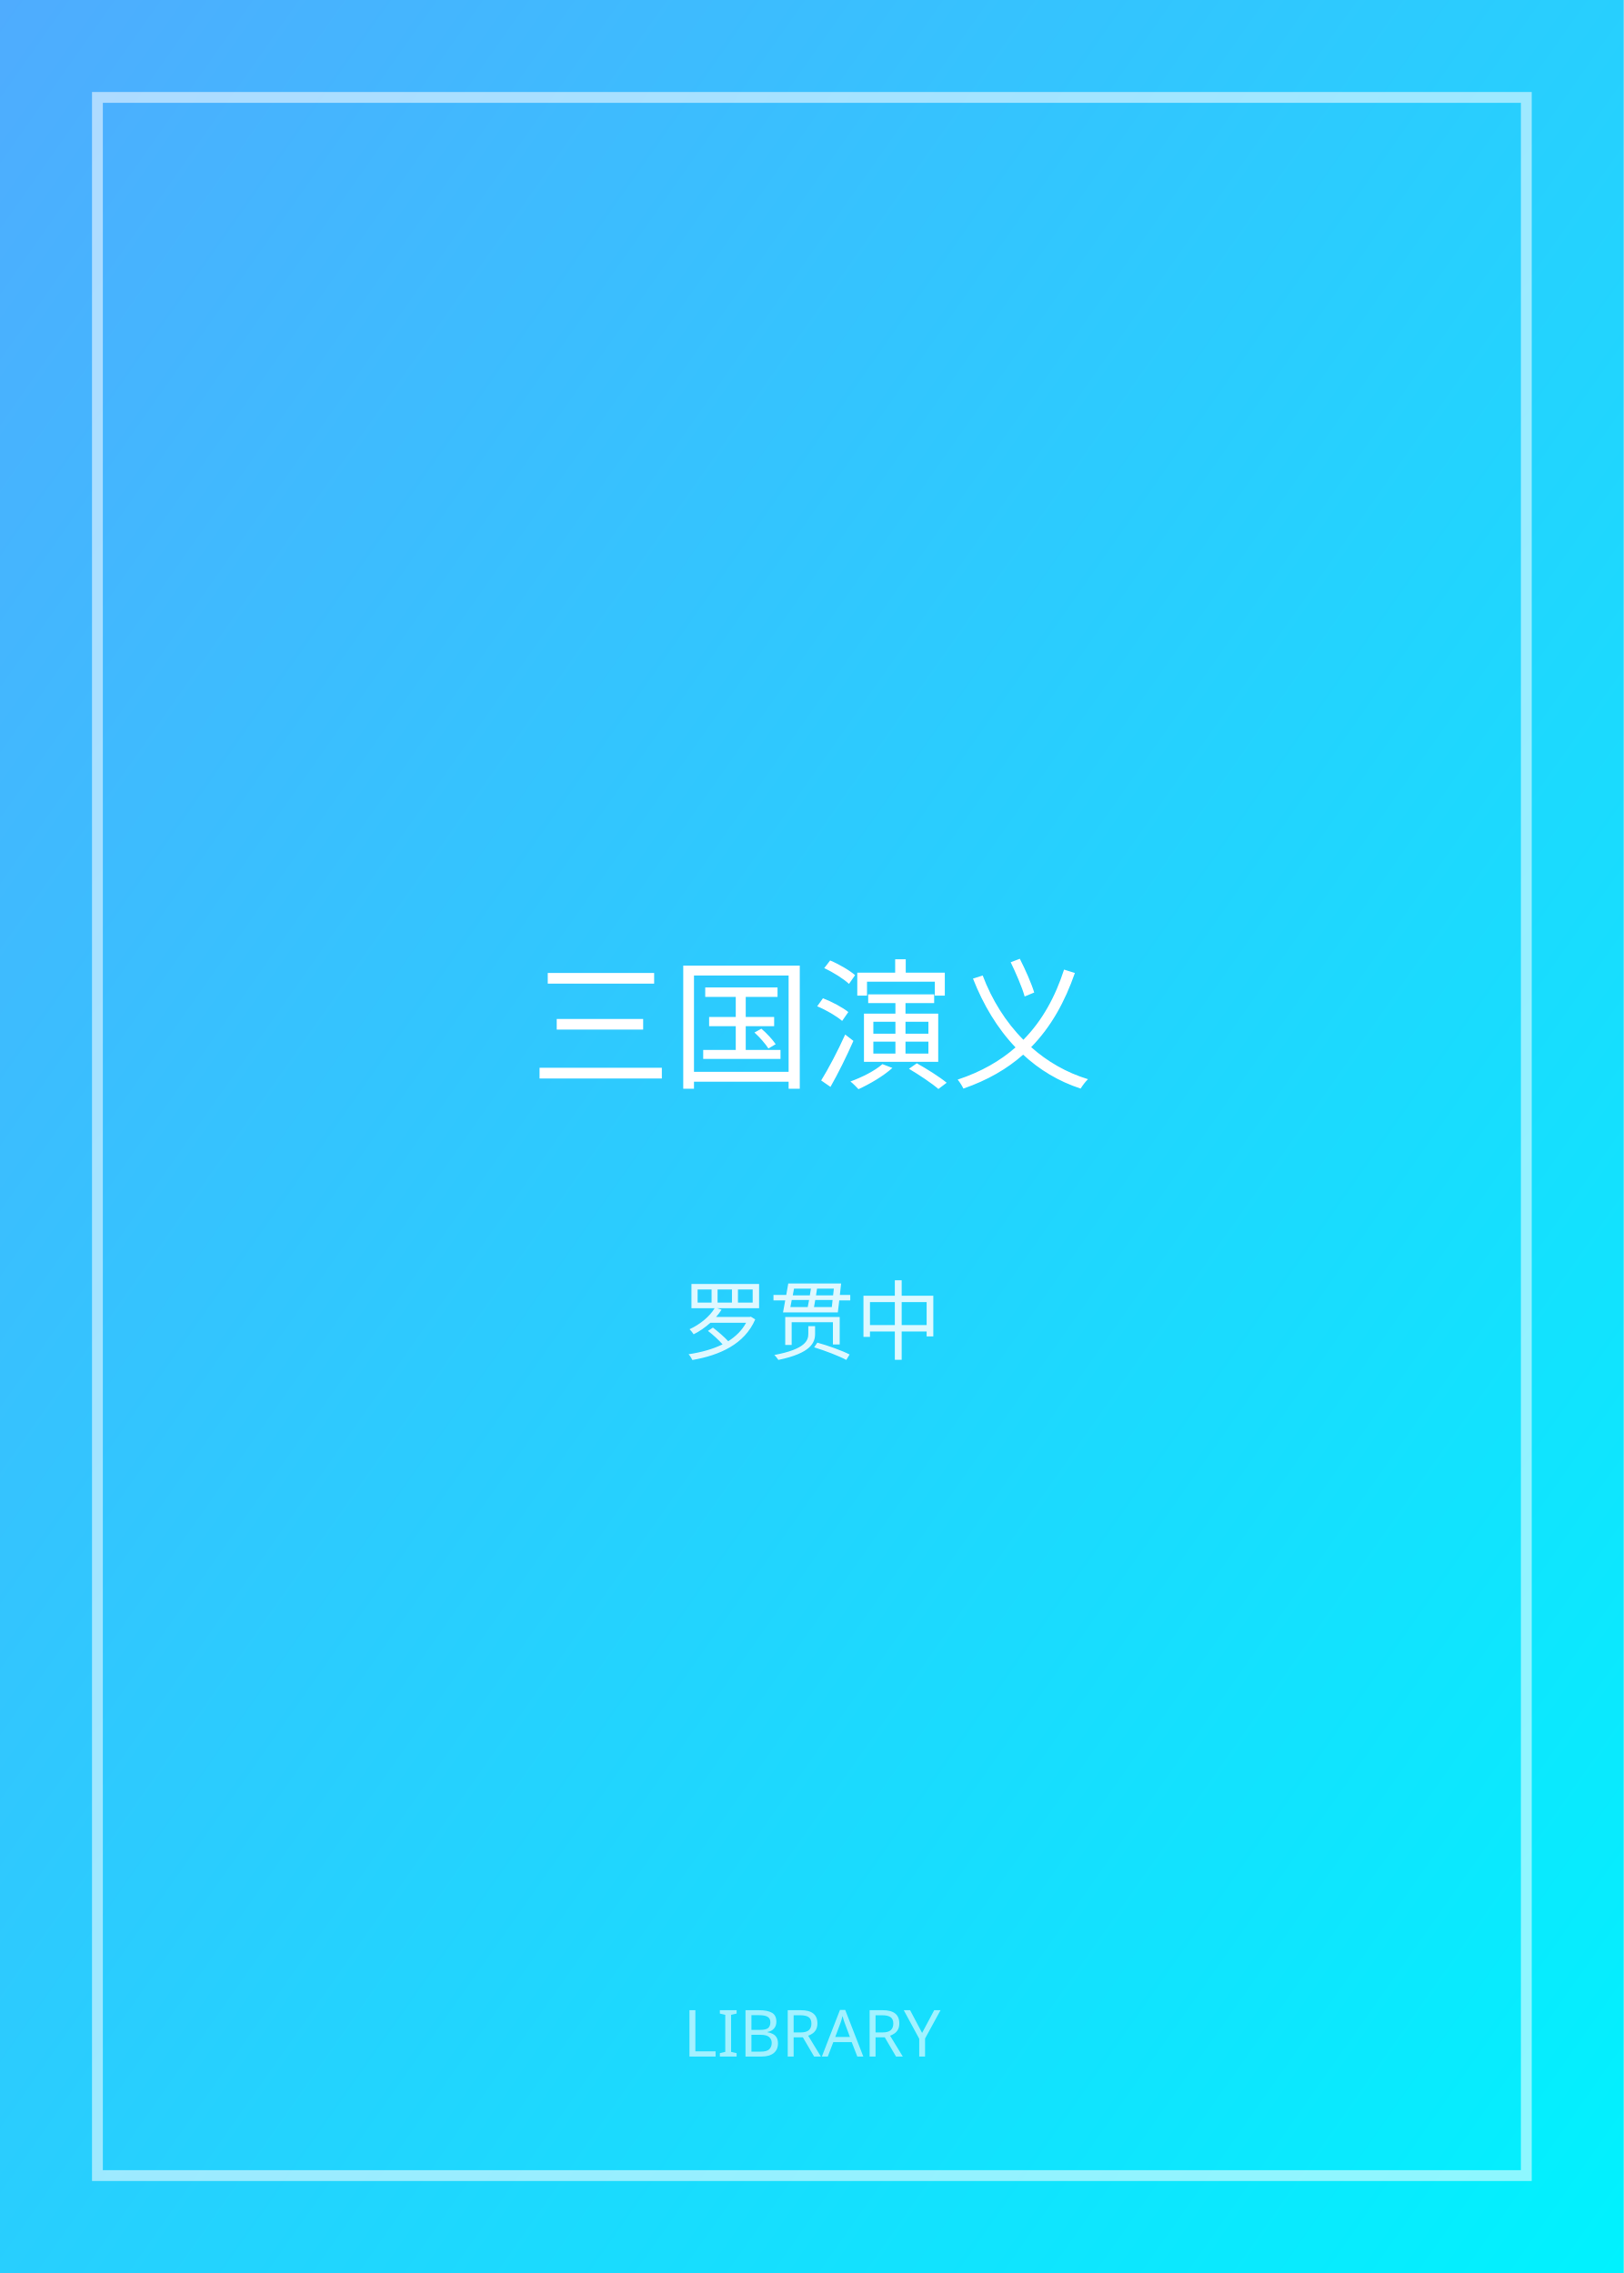
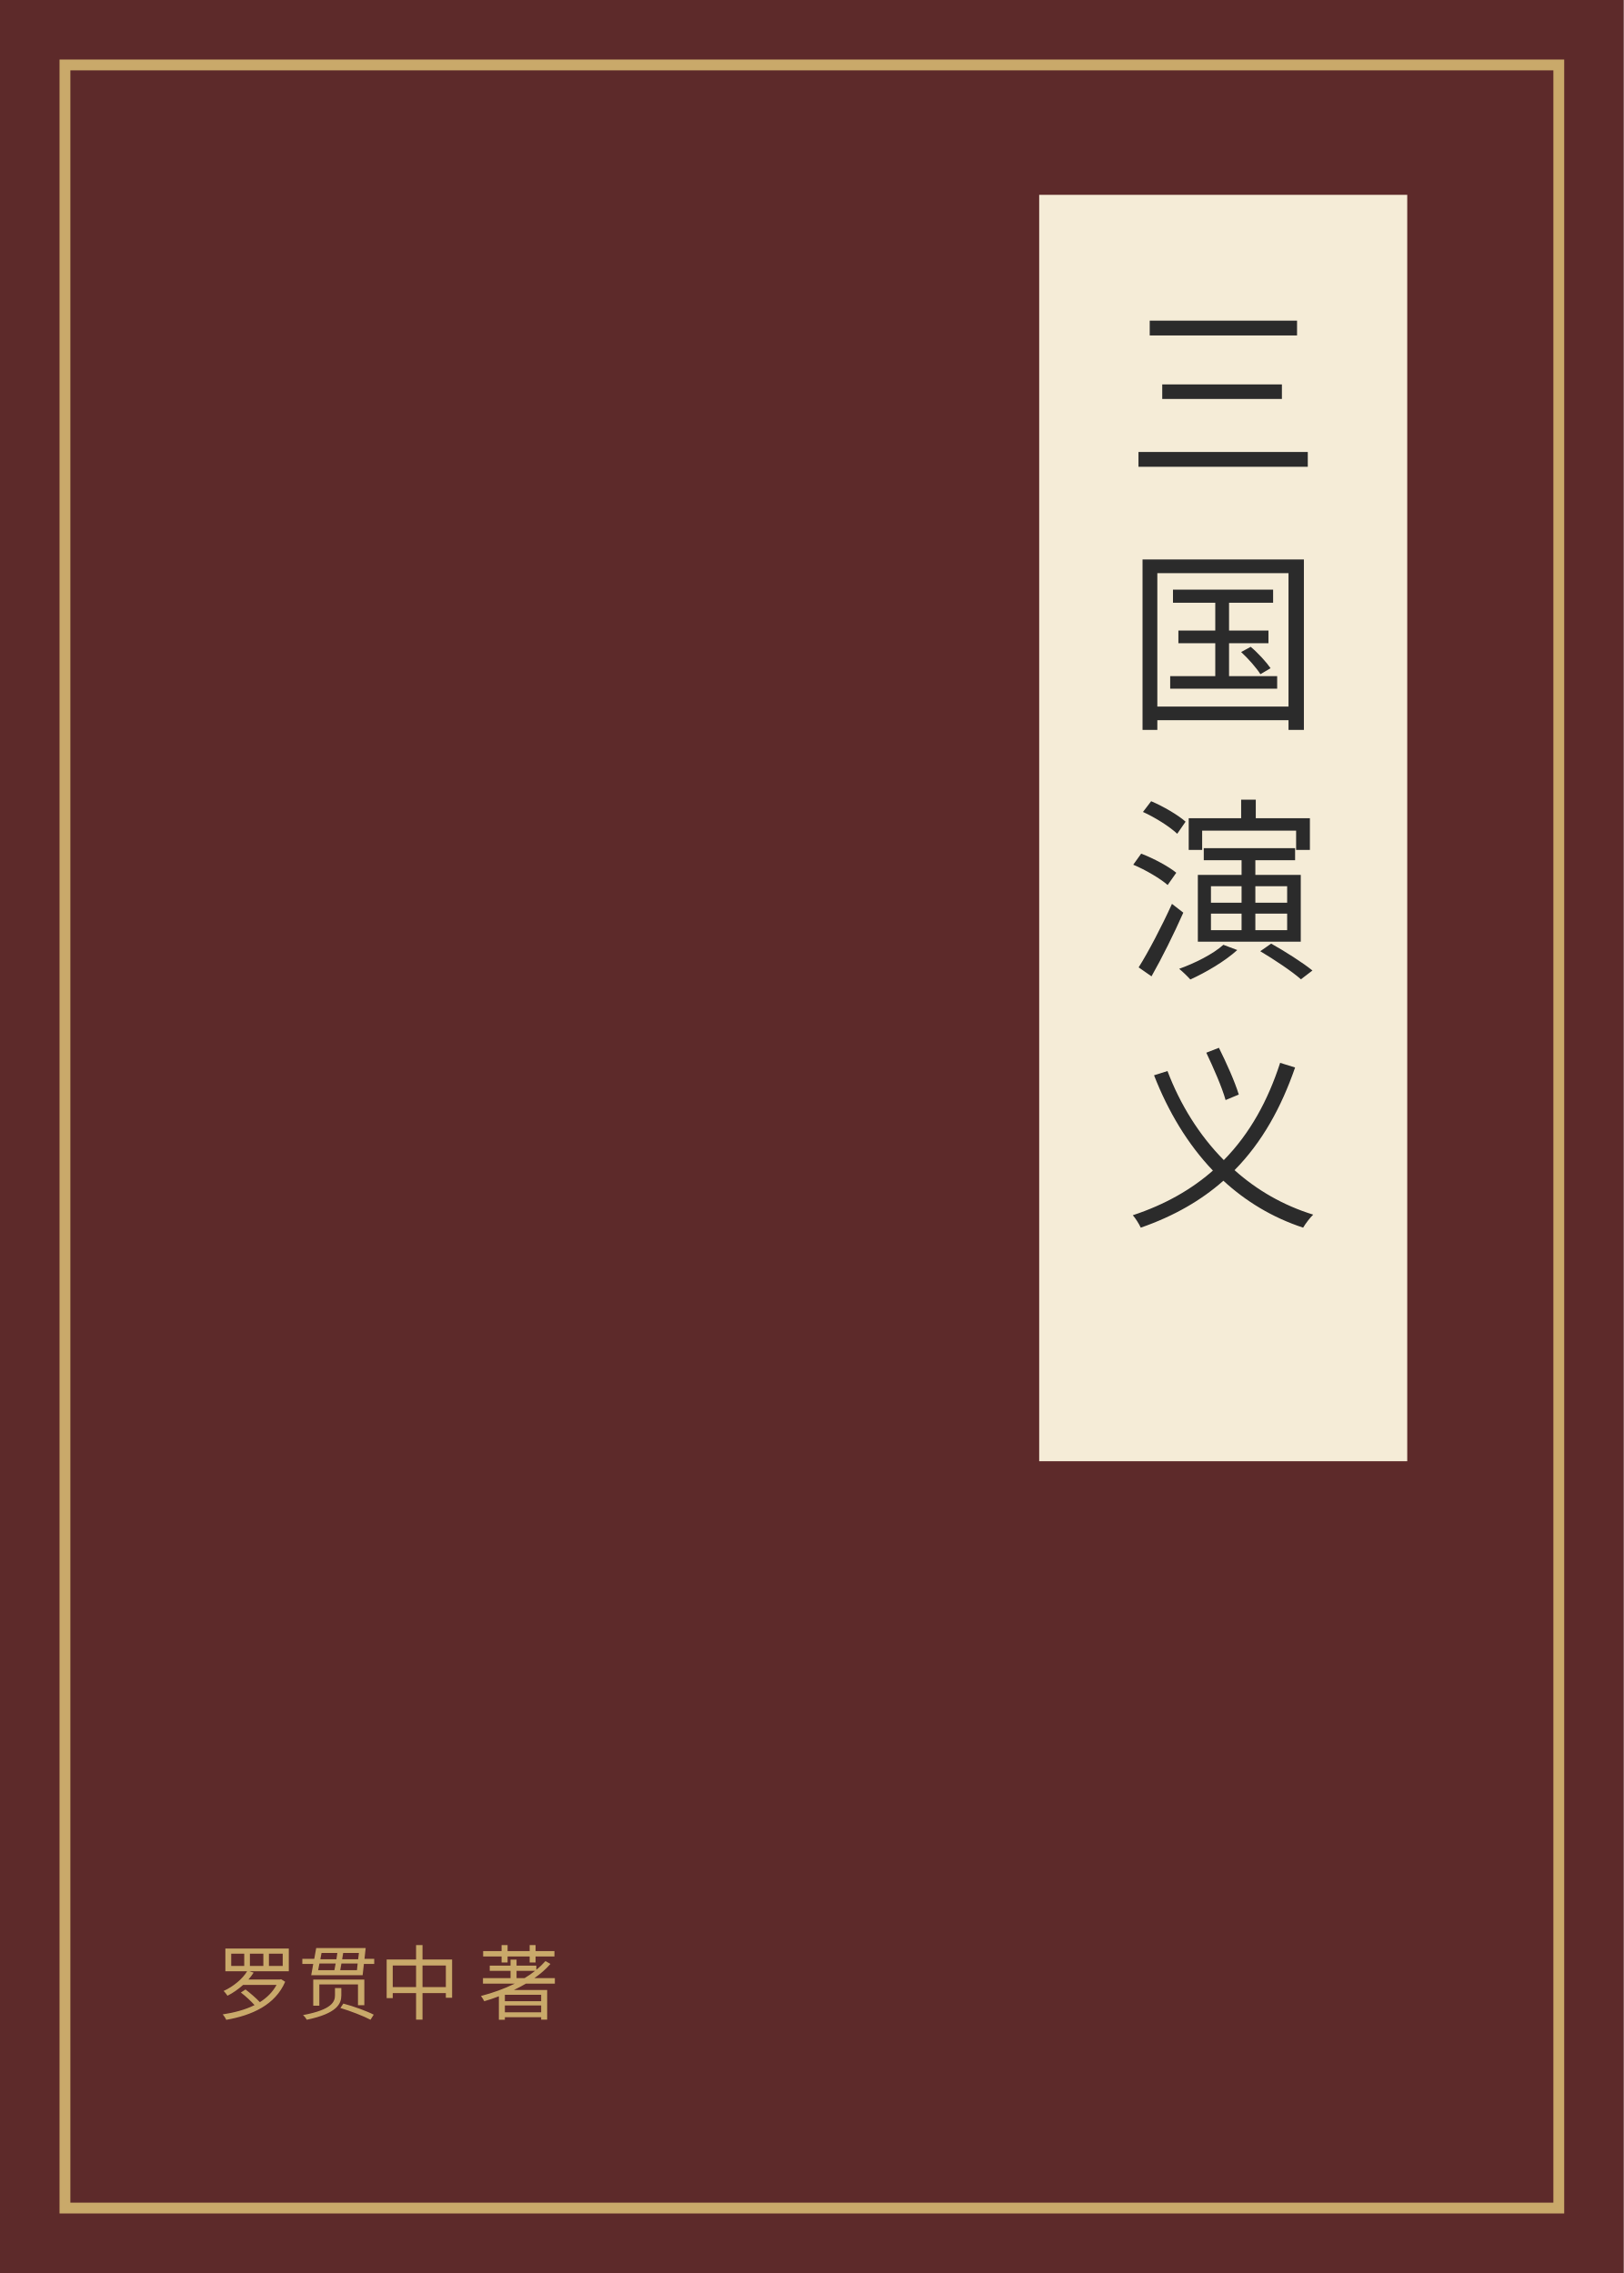
- <svg xmlns="http://www.w3.org/2000/svg" width="300" height="420">
-   <defs>
-     <linearGradient id="g" x1="0" y1="0" x2="1" y2="1">
-       <stop offset="0%" stop-color="#4facfe" />
-       <stop offset="100%" stop-color="#00f2fe" />
-     </linearGradient>
-   </defs>
-   <rect width="300" height="420" fill="url(#g)" />
-   <rect x="18" y="18" width="264" height="384" fill="none" stroke="rgba(255,255,255,0.55)" stroke-width="2" />
-   <text x="150" y="190" font-size="26" font-family="serif" fill="#ffffff" text-anchor="middle" dominant-baseline="middle">三国演义</text>
-   <text x="150" y="250" font-size="16" font-family="sans-serif" fill="rgba(255,255,255,0.85)" text-anchor="middle">罗贯中</text>
-   <text x="150" y="380" font-size="12" font-family="sans-serif" fill="rgba(255,255,255,0.6)" text-anchor="middle">LIBRARY</text>
+ <svg xmlns="http://www.w3.org/2000/svg" width="300" height="420" viewBox="0 0 300 420">
+   <rect width="300" height="420" fill="#5d2a2a" />
+   <rect x="12" y="12" width="276" height="396" fill="none" stroke="#c9a96a" stroke-width="2" />
+   <rect x="192" y="36" width="68" height="234" fill="#f5ecd7" />
+   <text x="226" y="86" font-size="36" fill="#2b2b2b" text-anchor="middle" font-family="KaiTi,STKaiti,serif">三</text>
+   <text x="226" y="132" font-size="36" fill="#2b2b2b" text-anchor="middle" font-family="KaiTi,STKaiti,serif">国</text>
+   <text x="226" y="178" font-size="36" fill="#2b2b2b" text-anchor="middle" font-family="KaiTi,STKaiti,serif">演</text>
+   <text x="226" y="224" font-size="36" fill="#2b2b2b" text-anchor="middle" font-family="KaiTi,STKaiti,serif">义</text>
+   <text x="40" y="372" font-size="15" fill="#c9a96a" font-family="KaiTi,STKaiti,serif">罗贯中 著</text>
</svg>
